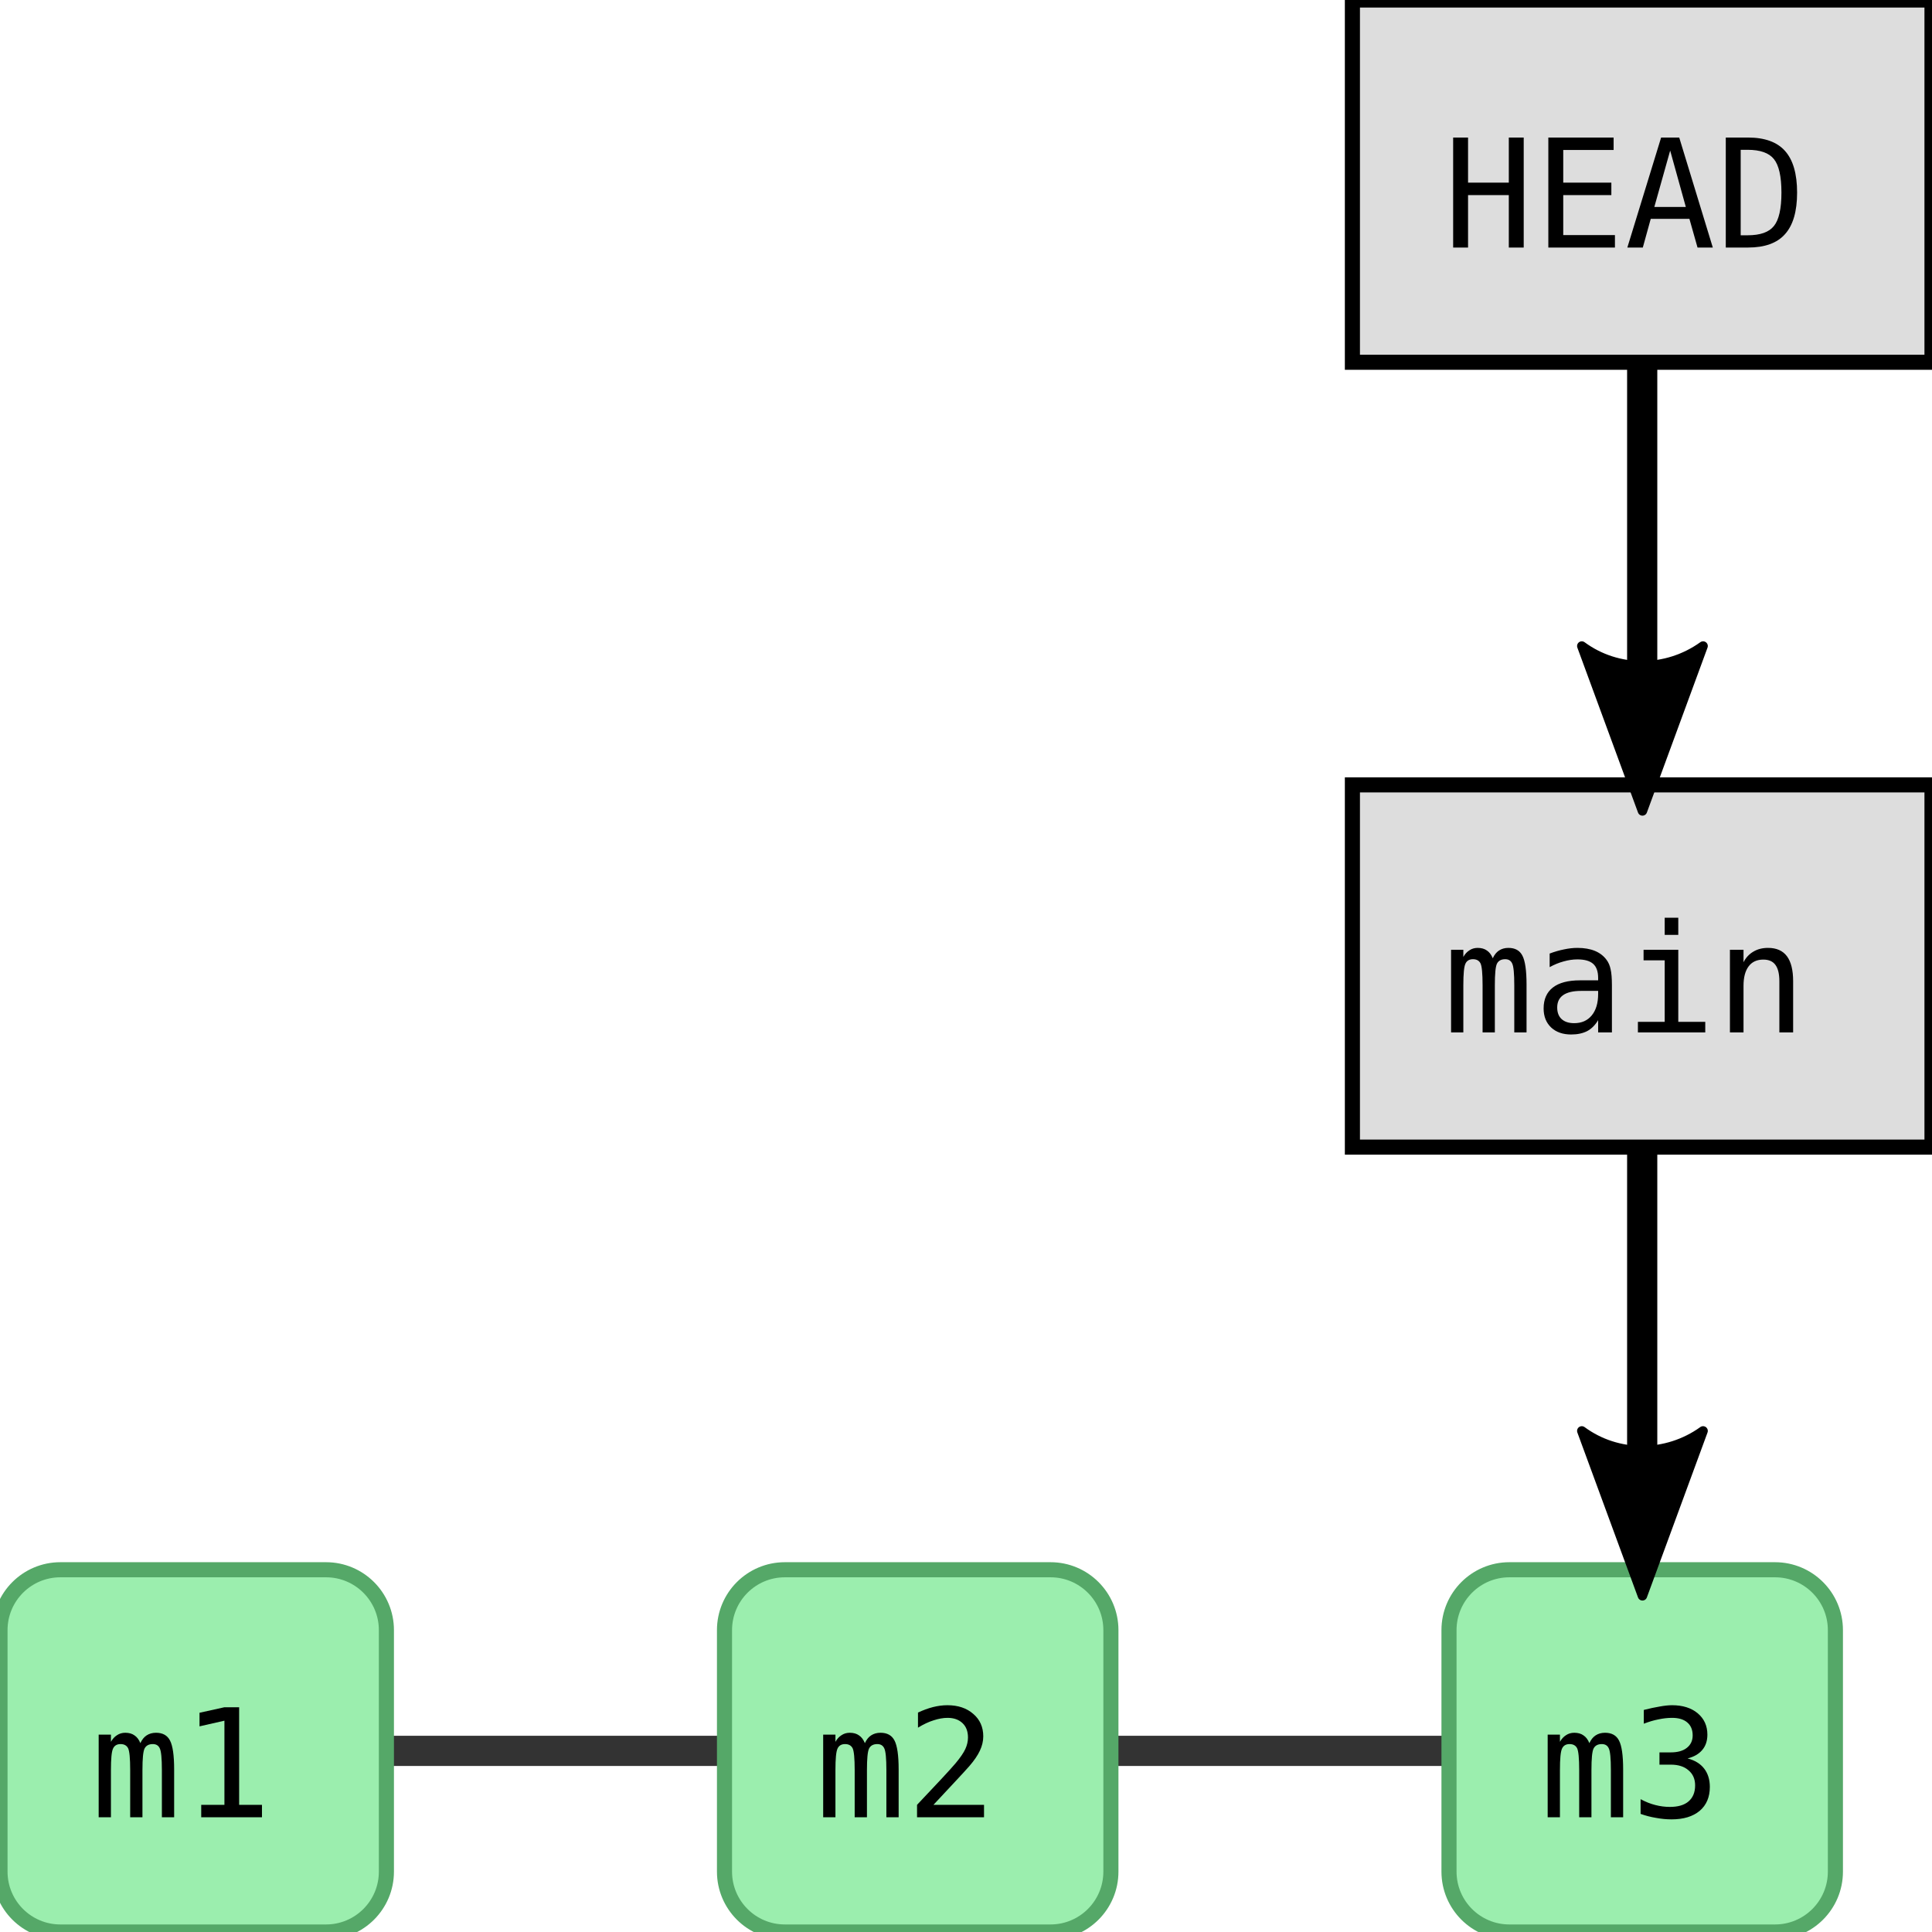
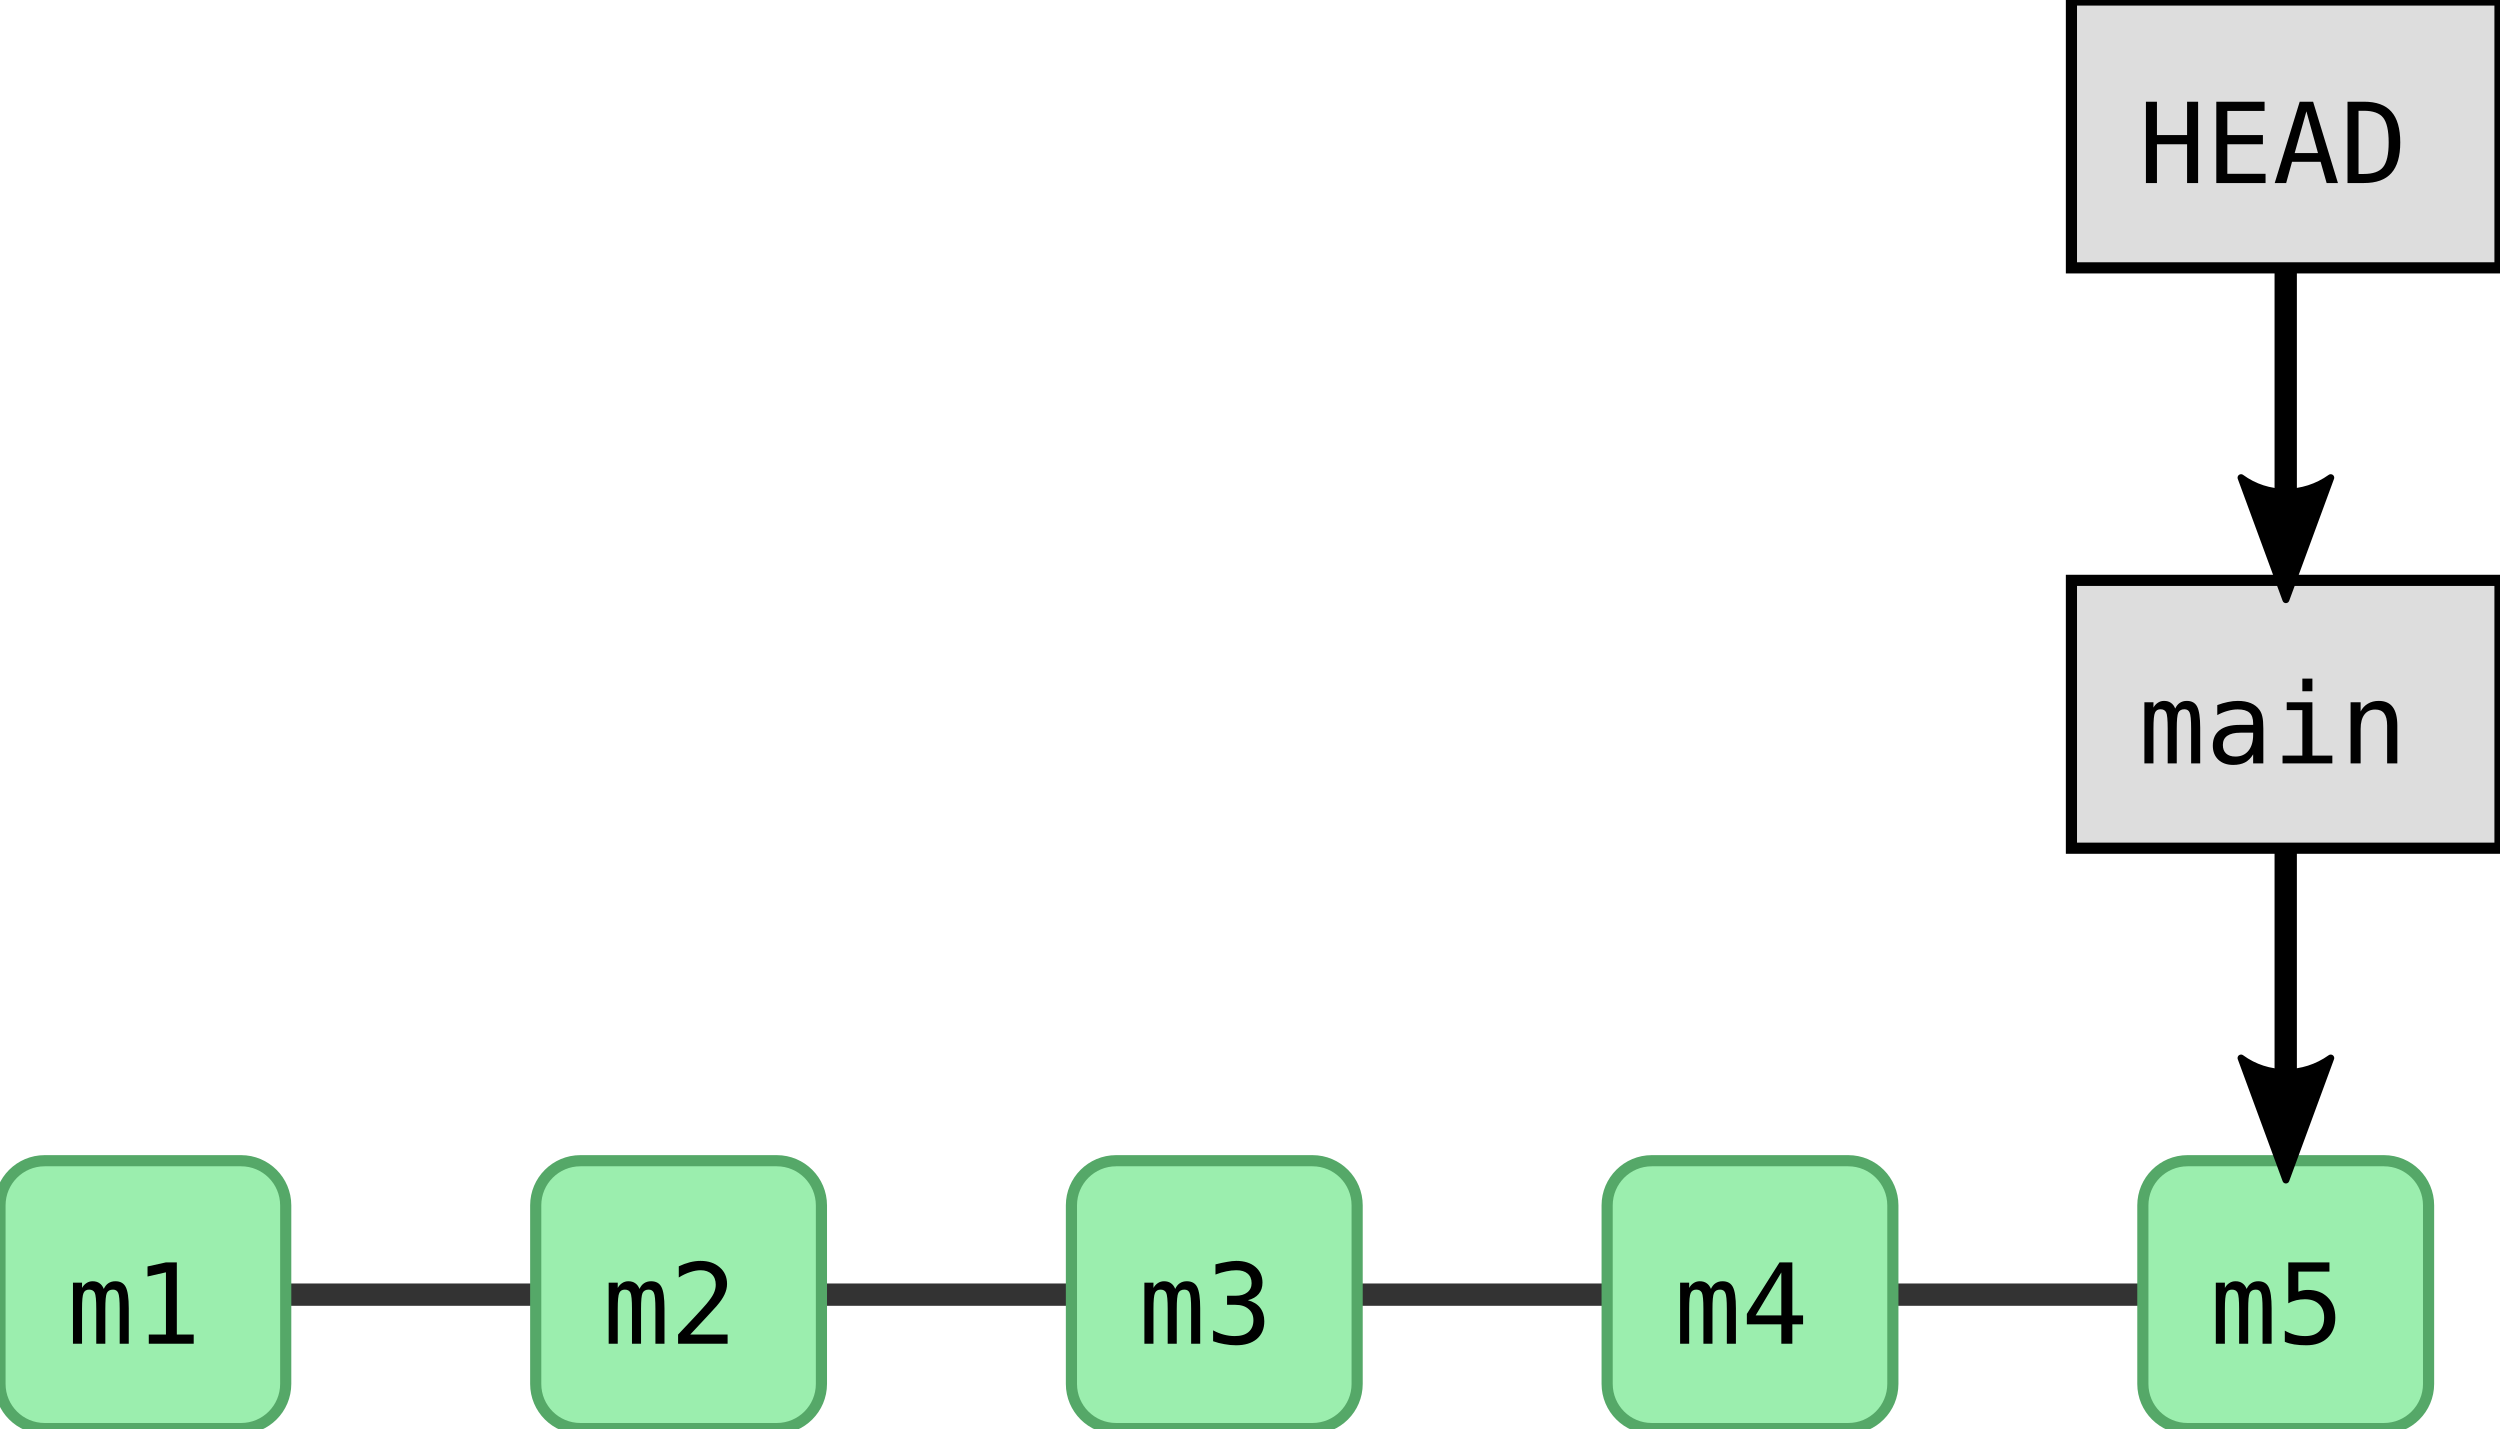
- <svg xmlns="http://www.w3.org/2000/svg" width="160.0" height="160.0" id="svg2" version="1.1">
+ <svg xmlns="http://www.w3.org/2000/svg" width="280.0" height="160.0" id="svg2" version="1.1">
  <defs id="defs4">
    <marker orient="auto" refY="0.0" refX="0.0" id="fullmarker" style="overflow:visible;">
      <path style="opacity:1.0;fill:#000000;stroke:#000000;fill-rule:evenodd;stroke-width:0.625;stroke-linejoin:round;" d="M 8.719,4.034 L -2.207,0.016 L 8.719,-4.002 C 6.973,-1.63 6.983,1.616 8.719,4.034 z " transform="scale(0.5) rotate(180) translate(0,0)" />
    </marker>
    <marker orient="auto" refY="0.0" refX="0.0" id="ghostmarker" style="overflow:visible;">
      <path style="opacity:0.2;fill:#000000;stroke:#000000;fill-rule:evenodd;stroke-width:0.625;stroke-linejoin:round;" d="M 8.719,4.034 L -2.207,0.016 L 8.719,-4.002 C 6.973,-1.63 6.983,1.616 8.719,4.034 z " transform="scale(0.5) rotate(180) translate(0,0)" />
    </marker>
  </defs>
  <g transform="translate(-0.0,130.0) rotate(0)" id="layer1">
+     <line x1="196.0" y1="15.0" x2="256.0" y2="15.0" style="stroke:#000000;                         stroke-width:2.5;                         stroke-opacity:0.8" />
    <line x1="76.0" y1="15.0" x2="136.0" y2="15.0" style="stroke:#000000;                         stroke-width:2.5;                         stroke-opacity:0.8" />
+     <line x1="136.0" y1="15.0" x2="196.0" y2="15.0" style="stroke:#000000;                         stroke-width:2.5;                         stroke-opacity:0.8" />
    <line x1="16.0" y1="15.0" x2="76.0" y2="15.0" style="stroke:#000000;                         stroke-width:2.5;                         stroke-opacity:0.8" />
+     <rect style="fill:#9beeae;                         stroke:#55A868;                         stroke-width:1.25;                         stroke-miterlimit:4;                         stroke-opacity:1.0;                         stroke-dasharray:none" width="32.0" height="30.0" x="180.0" y="0.0" ry="5.0" />
+     <text style="font-size:12.5px;                         font-style:normal;                         font-weight:normal;                         line-height:125%%;                         letter-spacing:0px;                         word-spacing:0px;                         fill:#000000;                         fill-opacity:1.0;                         stroke:none;                         font-family:DejaVu Sans Mono" x="187.5" y="20.5">m4</text>
+     <rect style="fill:#9beeae;                         stroke:#55A868;                         stroke-width:1.25;                         stroke-miterlimit:4;                         stroke-opacity:1.0;                         stroke-dasharray:none" width="32.0" height="30.0" x="240.0" y="0.0" ry="5.0" />
+     <text style="font-size:12.5px;                         font-style:normal;                         font-weight:normal;                         line-height:125%%;                         letter-spacing:0px;                         word-spacing:0px;                         fill:#000000;                         fill-opacity:1.0;                         stroke:none;                         font-family:DejaVu Sans Mono" x="247.5" y="20.5">m5</text>
+     <rect style="fill:#9beeae;                         stroke:#55A868;                         stroke-width:1.25;                         stroke-miterlimit:4;                         stroke-opacity:1.0;                         stroke-dasharray:none" width="32.0" height="30.0" x="60.0" y="0.0" ry="5.0" />
+     <text style="font-size:12.5px;                         font-style:normal;                         font-weight:normal;                         line-height:125%%;                         letter-spacing:0px;                         word-spacing:0px;                         fill:#000000;                         fill-opacity:1.0;                         stroke:none;                         font-family:DejaVu Sans Mono" x="67.5" y="20.5">m2</text>
    <rect style="fill:#9beeae;                         stroke:#55A868;                         stroke-width:1.25;                         stroke-miterlimit:4;                         stroke-opacity:1.0;                         stroke-dasharray:none" width="32.0" height="30.0" x="120.0" y="0.0" ry="5.0" />
    <text style="font-size:12.5px;                         font-style:normal;                         font-weight:normal;                         line-height:125%%;                         letter-spacing:0px;                         word-spacing:0px;                         fill:#000000;                         fill-opacity:1.0;                         stroke:none;                         font-family:DejaVu Sans Mono" x="127.5" y="20.5">m3</text>
-     <rect style="fill:#9beeae;                         stroke:#55A868;                         stroke-width:1.25;                         stroke-miterlimit:4;                         stroke-opacity:1.0;                         stroke-dasharray:none" width="32.0" height="30.0" x="60.0" y="0.0" ry="5.0" />
-     <text style="font-size:12.5px;                         font-style:normal;                         font-weight:normal;                         line-height:125%%;                         letter-spacing:0px;                         word-spacing:0px;                         fill:#000000;                         fill-opacity:1.0;                         stroke:none;                         font-family:DejaVu Sans Mono" x="67.5" y="20.5">m2</text>
    <rect style="fill:#9beeae;                         stroke:#55A868;                         stroke-width:1.25;                         stroke-miterlimit:4;                         stroke-opacity:1.0;                         stroke-dasharray:none" width="32.0" height="30.0" x="0.0" y="0.0" ry="5.0" />
    <text style="font-size:12.5px;                         font-style:normal;                         font-weight:normal;                         line-height:125%%;                         letter-spacing:0px;                         word-spacing:0px;                         fill:#000000;                         fill-opacity:1.0;                         stroke:none;                         font-family:DejaVu Sans Mono" x="7.5" y="20.5">m1</text>
-     <path style="fill:none;                  stroke:#000000;                  stroke-width:2.5;                  stroke-linecap:butt;                  stroke-linejoin:miter;                  stroke-opacity:1.0;                  marker-end:url(#fullmarker);                  stroke-miterlimit:4;                  stroke-dasharray:none" d="M 136.0,-50.0 136.0,-0.6" />
-     <rect style="fill:#dddddd;                         stroke:#000000;                         stroke-width:1.25;                         stroke-miterlimit:4;                         stroke-opacity:1.0;                         stroke-dasharray:none" width="48.0" height="30.0" x="112.0" y="-65.0" ry="0.0" />
-     <text style="font-size:12.5px;                         font-style:normal;                         font-weight:normal;                         line-height:125%%;                         letter-spacing:0px;                         word-spacing:0px;                         fill:#000000;                         fill-opacity:1.0;                         stroke:none;                         font-family:DejaVu Sans Mono" x="119.5" y="-44.5">main</text>
-     <path style="fill:none;                  stroke:#000000;                  stroke-width:2.5;                  stroke-linecap:butt;                  stroke-linejoin:miter;                  stroke-opacity:1.0;                  marker-end:url(#fullmarker);                  stroke-miterlimit:4;                  stroke-dasharray:none" d="M 136.0,-115.0 136.0,-65.6" />
-     <rect style="fill:#dddddd;                         stroke:#000000;                         stroke-width:1.25;                         stroke-miterlimit:4;                         stroke-opacity:1.0;                         stroke-dasharray:none" width="48.0" height="30.0" x="112.0" y="-130.0" ry="0.0" />
-     <text style="font-size:12.5px;                         font-style:normal;                         font-weight:normal;                         line-height:125%%;                         letter-spacing:0px;                         word-spacing:0px;                         fill:#000000;                         fill-opacity:1.0;                         stroke:none;                         font-family:DejaVu Sans Mono" x="119.5" y="-109.5">HEAD</text>
+     <path style="fill:none;                  stroke:#000000;                  stroke-width:2.5;                  stroke-linecap:butt;                  stroke-linejoin:miter;                  stroke-opacity:1.0;                  marker-end:url(#fullmarker);                  stroke-miterlimit:4;                  stroke-dasharray:none" d="M 256.0,-50.0 256.0,-0.6" />
+     <rect style="fill:#dddddd;                         stroke:#000000;                         stroke-width:1.25;                         stroke-miterlimit:4;                         stroke-opacity:1.0;                         stroke-dasharray:none" width="48.0" height="30.0" x="232.0" y="-65.0" ry="0.0" />
+     <text style="font-size:12.5px;                         font-style:normal;                         font-weight:normal;                         line-height:125%%;                         letter-spacing:0px;                         word-spacing:0px;                         fill:#000000;                         fill-opacity:1.0;                         stroke:none;                         font-family:DejaVu Sans Mono" x="239.5" y="-44.5">main</text>
+     <path style="fill:none;                  stroke:#000000;                  stroke-width:2.5;                  stroke-linecap:butt;                  stroke-linejoin:miter;                  stroke-opacity:1.0;                  marker-end:url(#fullmarker);                  stroke-miterlimit:4;                  stroke-dasharray:none" d="M 256.0,-115.0 256.0,-65.6" />
+     <rect style="fill:#dddddd;                         stroke:#000000;                         stroke-width:1.25;                         stroke-miterlimit:4;                         stroke-opacity:1.0;                         stroke-dasharray:none" width="48.0" height="30.0" x="232.0" y="-130.0" ry="0.0" />
+     <text style="font-size:12.5px;                         font-style:normal;                         font-weight:normal;                         line-height:125%%;                         letter-spacing:0px;                         word-spacing:0px;                         fill:#000000;                         fill-opacity:1.0;                         stroke:none;                         font-family:DejaVu Sans Mono" x="239.5" y="-109.5">HEAD</text>
  </g>
</svg>
